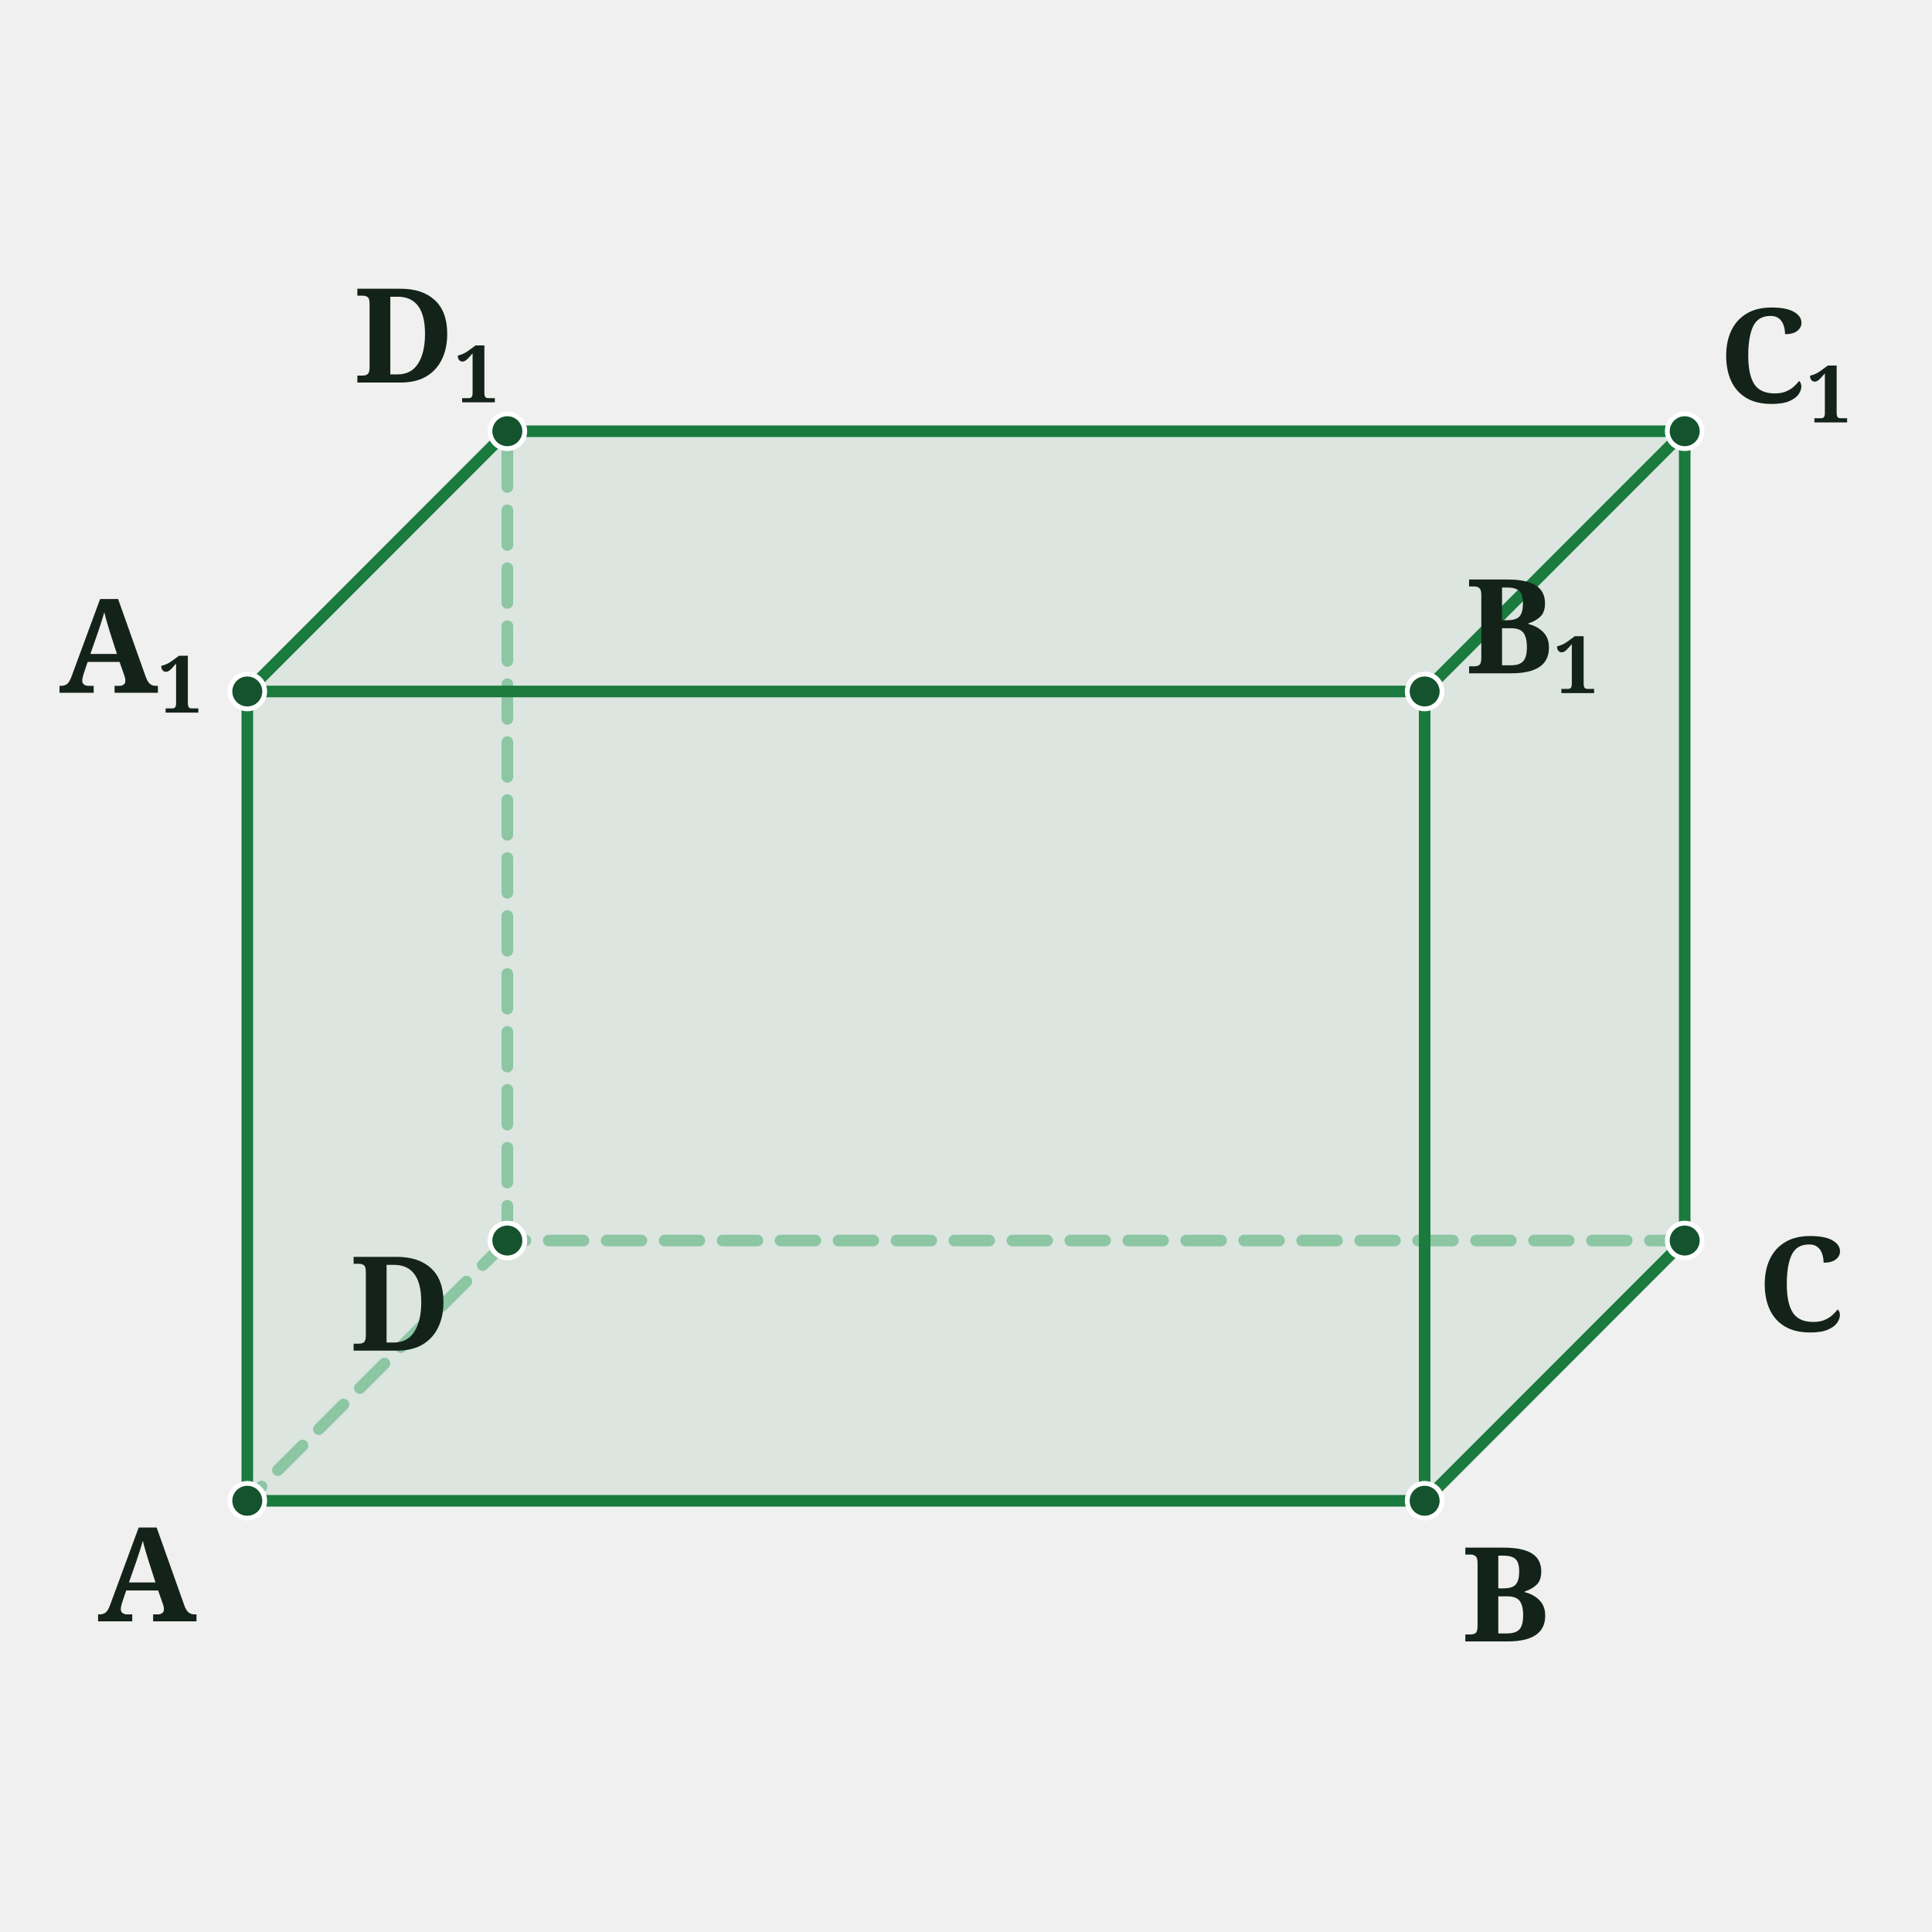
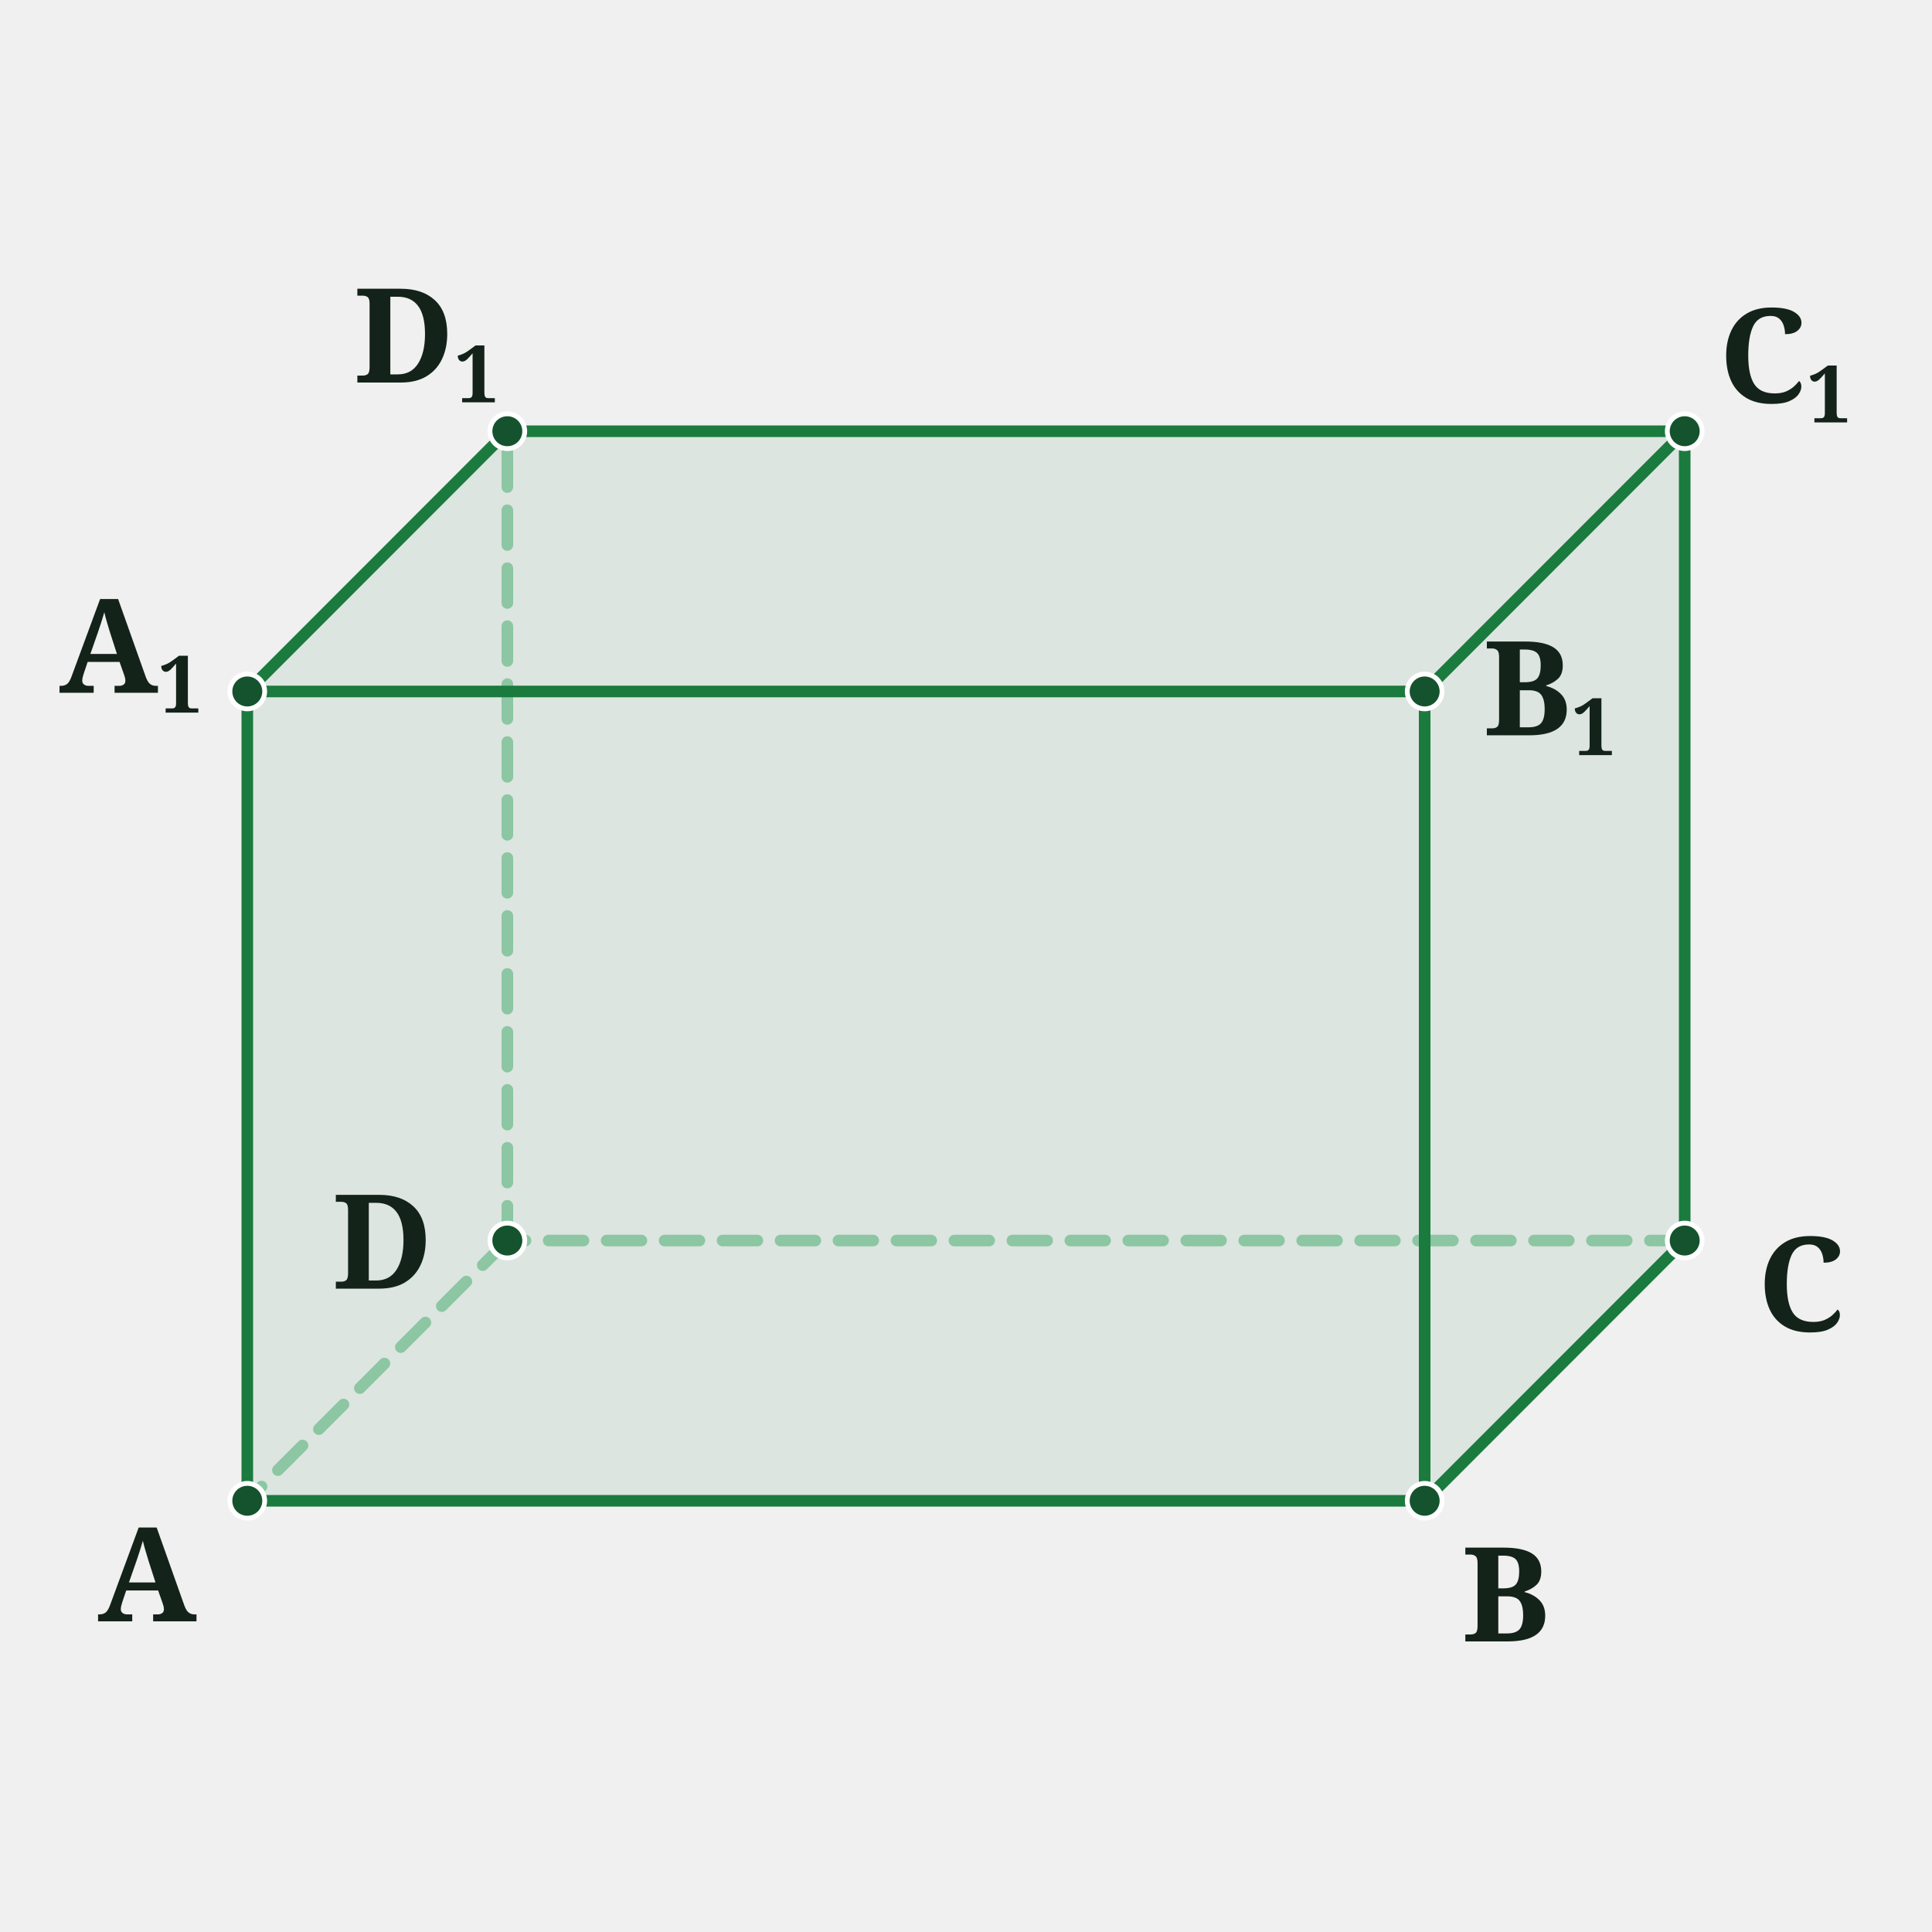
<svg xmlns="http://www.w3.org/2000/svg" viewBox="0 0 1000 1000" width="1000" height="1000">
  <polygon points="128.0,357.9 262.6,223.2 872.0,223.2 872.0,642.1 737.4,776.8 128.0,776.8" fill="#1B7A3E" fill-opacity="0.09" stroke="none" />
  <line x1="872.0" y1="642.1" x2="262.6" y2="642.1" stroke="#8CC6A3" stroke-width="6" stroke-dasharray="18,12" stroke-linecap="round" />
  <line x1="262.6" y1="642.1" x2="128.0" y2="776.8" stroke="#8CC6A3" stroke-width="6" stroke-dasharray="18,12" stroke-linecap="round" />
  <line x1="262.6" y1="642.1" x2="262.6" y2="223.2" stroke="#8CC6A3" stroke-width="6" stroke-dasharray="18,12" stroke-linecap="round" />
  <line x1="128.0" y1="776.8" x2="737.4" y2="776.8" stroke="#1B7A3E" stroke-width="6" stroke-linecap="round" />
  <line x1="128.0" y1="357.9" x2="737.4" y2="357.9" stroke="#1B7A3E" stroke-width="6" stroke-linecap="round" />
  <line x1="128.0" y1="776.8" x2="128.0" y2="357.9" stroke="#1B7A3E" stroke-width="6" stroke-linecap="round" />
  <line x1="737.4" y1="776.8" x2="872.0" y2="642.1" stroke="#1B7A3E" stroke-width="6" stroke-linecap="round" />
  <line x1="737.4" y1="357.9" x2="872.0" y2="223.2" stroke="#1B7A3E" stroke-width="6" stroke-linecap="round" />
  <line x1="737.4" y1="776.8" x2="737.4" y2="357.9" stroke="#1B7A3E" stroke-width="6" stroke-linecap="round" />
  <line x1="872.0" y1="223.2" x2="262.6" y2="223.2" stroke="#1B7A3E" stroke-width="6" stroke-linecap="round" />
  <line x1="872.0" y1="642.1" x2="872.0" y2="223.2" stroke="#1B7A3E" stroke-width="6" stroke-linecap="round" />
  <line x1="262.6" y1="223.2" x2="128.0" y2="357.9" stroke="#1B7A3E" stroke-width="6" stroke-linecap="round" />
  <circle cx="128.0" cy="776.8" r="9" fill="#14532D" stroke="#fff" stroke-width="2.5" />
  <circle cx="128.0" cy="357.9" r="9" fill="#14532D" stroke="#fff" stroke-width="2.5" />
  <circle cx="737.4" cy="776.8" r="9" fill="#14532D" stroke="#fff" stroke-width="2.5" />
  <circle cx="737.4" cy="357.9" r="9" fill="#14532D" stroke="#fff" stroke-width="2.5" />
  <circle cx="872.0" cy="642.1" r="9" fill="#14532D" stroke="#fff" stroke-width="2.5" />
  <circle cx="872.0" cy="223.2" r="9" fill="#14532D" stroke="#fff" stroke-width="2.5" />
  <circle cx="262.6" cy="642.1" r="9" fill="#14532D" stroke="#fff" stroke-width="2.5" />
  <circle cx="262.6" cy="223.2" r="9" fill="#14532D" stroke="#fff" stroke-width="2.5" />
  <text x="76.1" y="839.2" font-family="Lora, Georgia, serif" font-weight="700" font-size="68" fill="#14231A" text-anchor="middle">A</text>
  <text x="67.6" y="358.6" font-family="Lora, Georgia, serif" font-weight="700" font-size="68" fill="#14231A" text-anchor="middle">A<tspan font-size="41" baseline-shift="-25%">1</tspan>
  </text>
  <text x="779.4" y="849.6" font-family="Lora, Georgia, serif" font-weight="700" font-size="68" fill="#14231A" text-anchor="middle">B</text>
-   <text x="792.8" y="348.5" font-family="Lora, Georgia, serif" font-weight="700" font-size="68" fill="#14231A" text-anchor="middle">B<tspan font-size="41" baseline-shift="-25%">1</tspan>
+   <text x="802.0" y="380.6" font-family="Lora, Georgia, serif" font-weight="700" font-size="68" fill="#14231A" text-anchor="middle">B<tspan font-size="41" baseline-shift="-25%">1</tspan>
  </text>
  <text x="932.4" y="689.0" font-family="Lora, Georgia, serif" font-weight="700" font-size="68" fill="#14231A" text-anchor="middle">C</text>
  <text x="923.9" y="208.4" font-family="Lora, Georgia, serif" font-weight="700" font-size="68" fill="#14231A" text-anchor="middle">C<tspan font-size="41" baseline-shift="-25%">1</tspan>
  </text>
-   <text x="207.2" y="699.1" font-family="Lora, Georgia, serif" font-weight="700" font-size="68" fill="#14231A" text-anchor="middle">D</text>
+   <text x="198.0" y="667.0" font-family="Lora, Georgia, serif" font-weight="700" font-size="68" fill="#14231A" text-anchor="middle">D</text>
  <text x="220.6" y="198.0" font-family="Lora, Georgia, serif" font-weight="700" font-size="68" fill="#14231A" text-anchor="middle">D<tspan font-size="41" baseline-shift="-25%">1</tspan>
  </text>
</svg>
